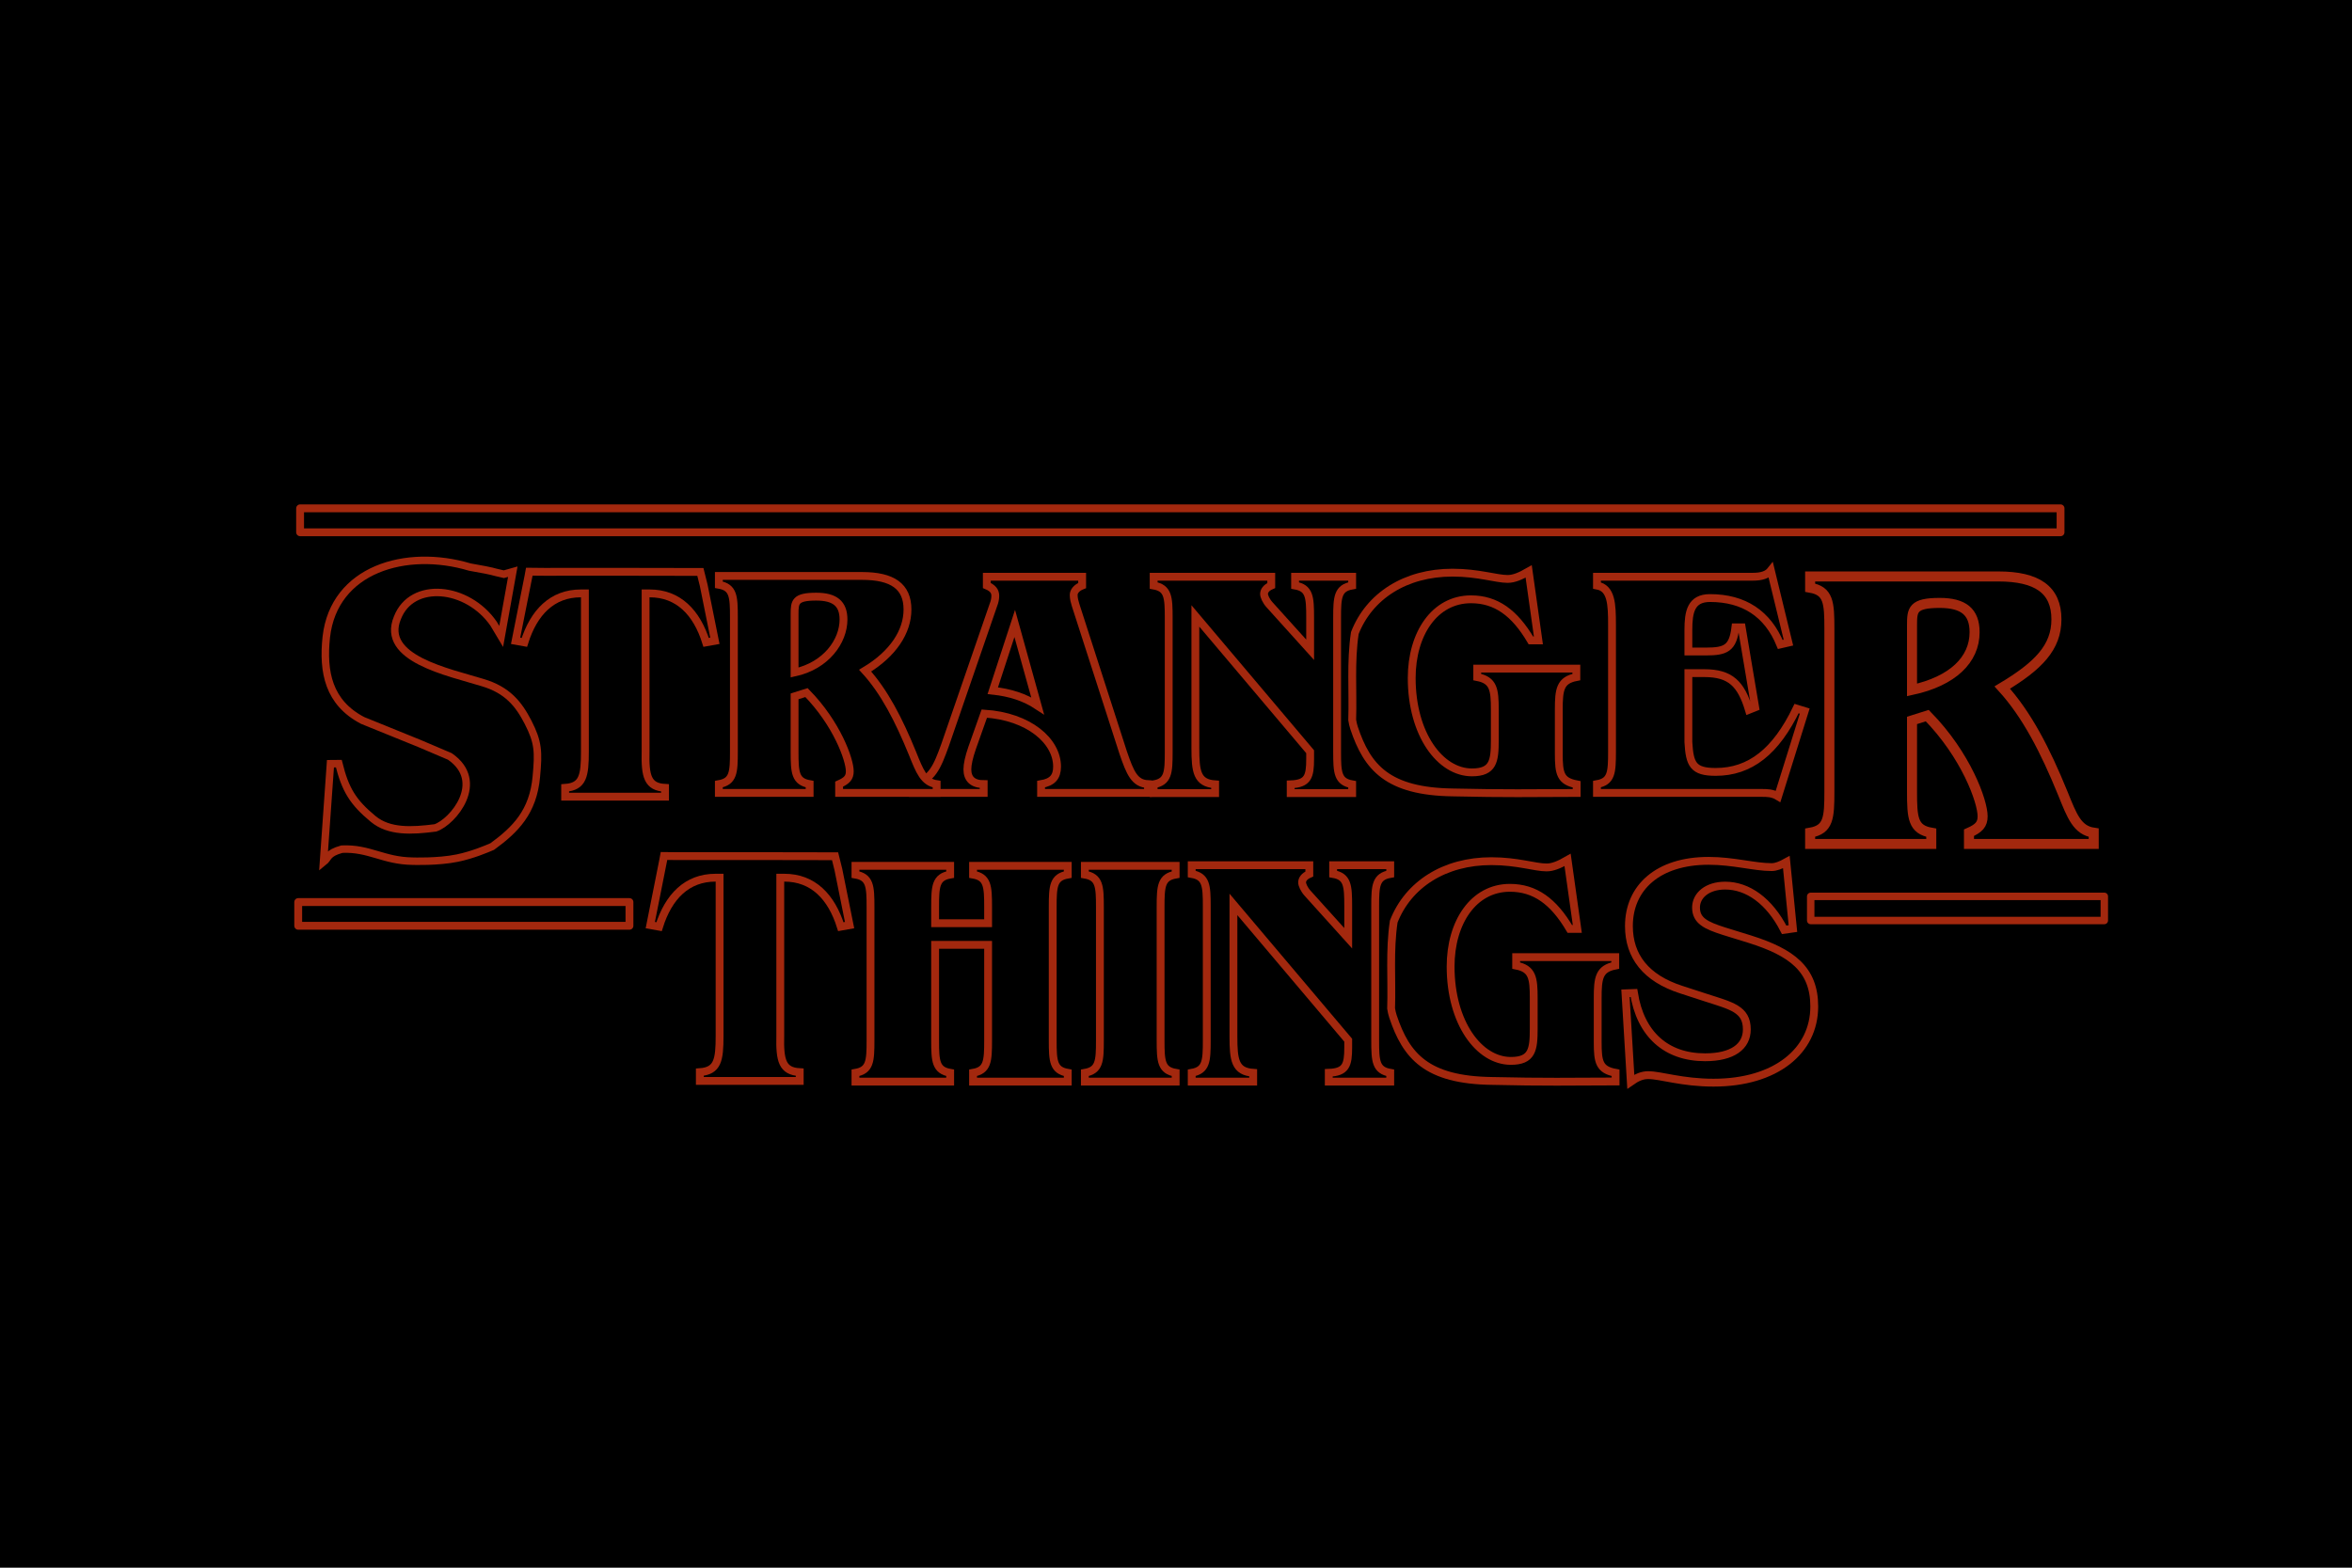
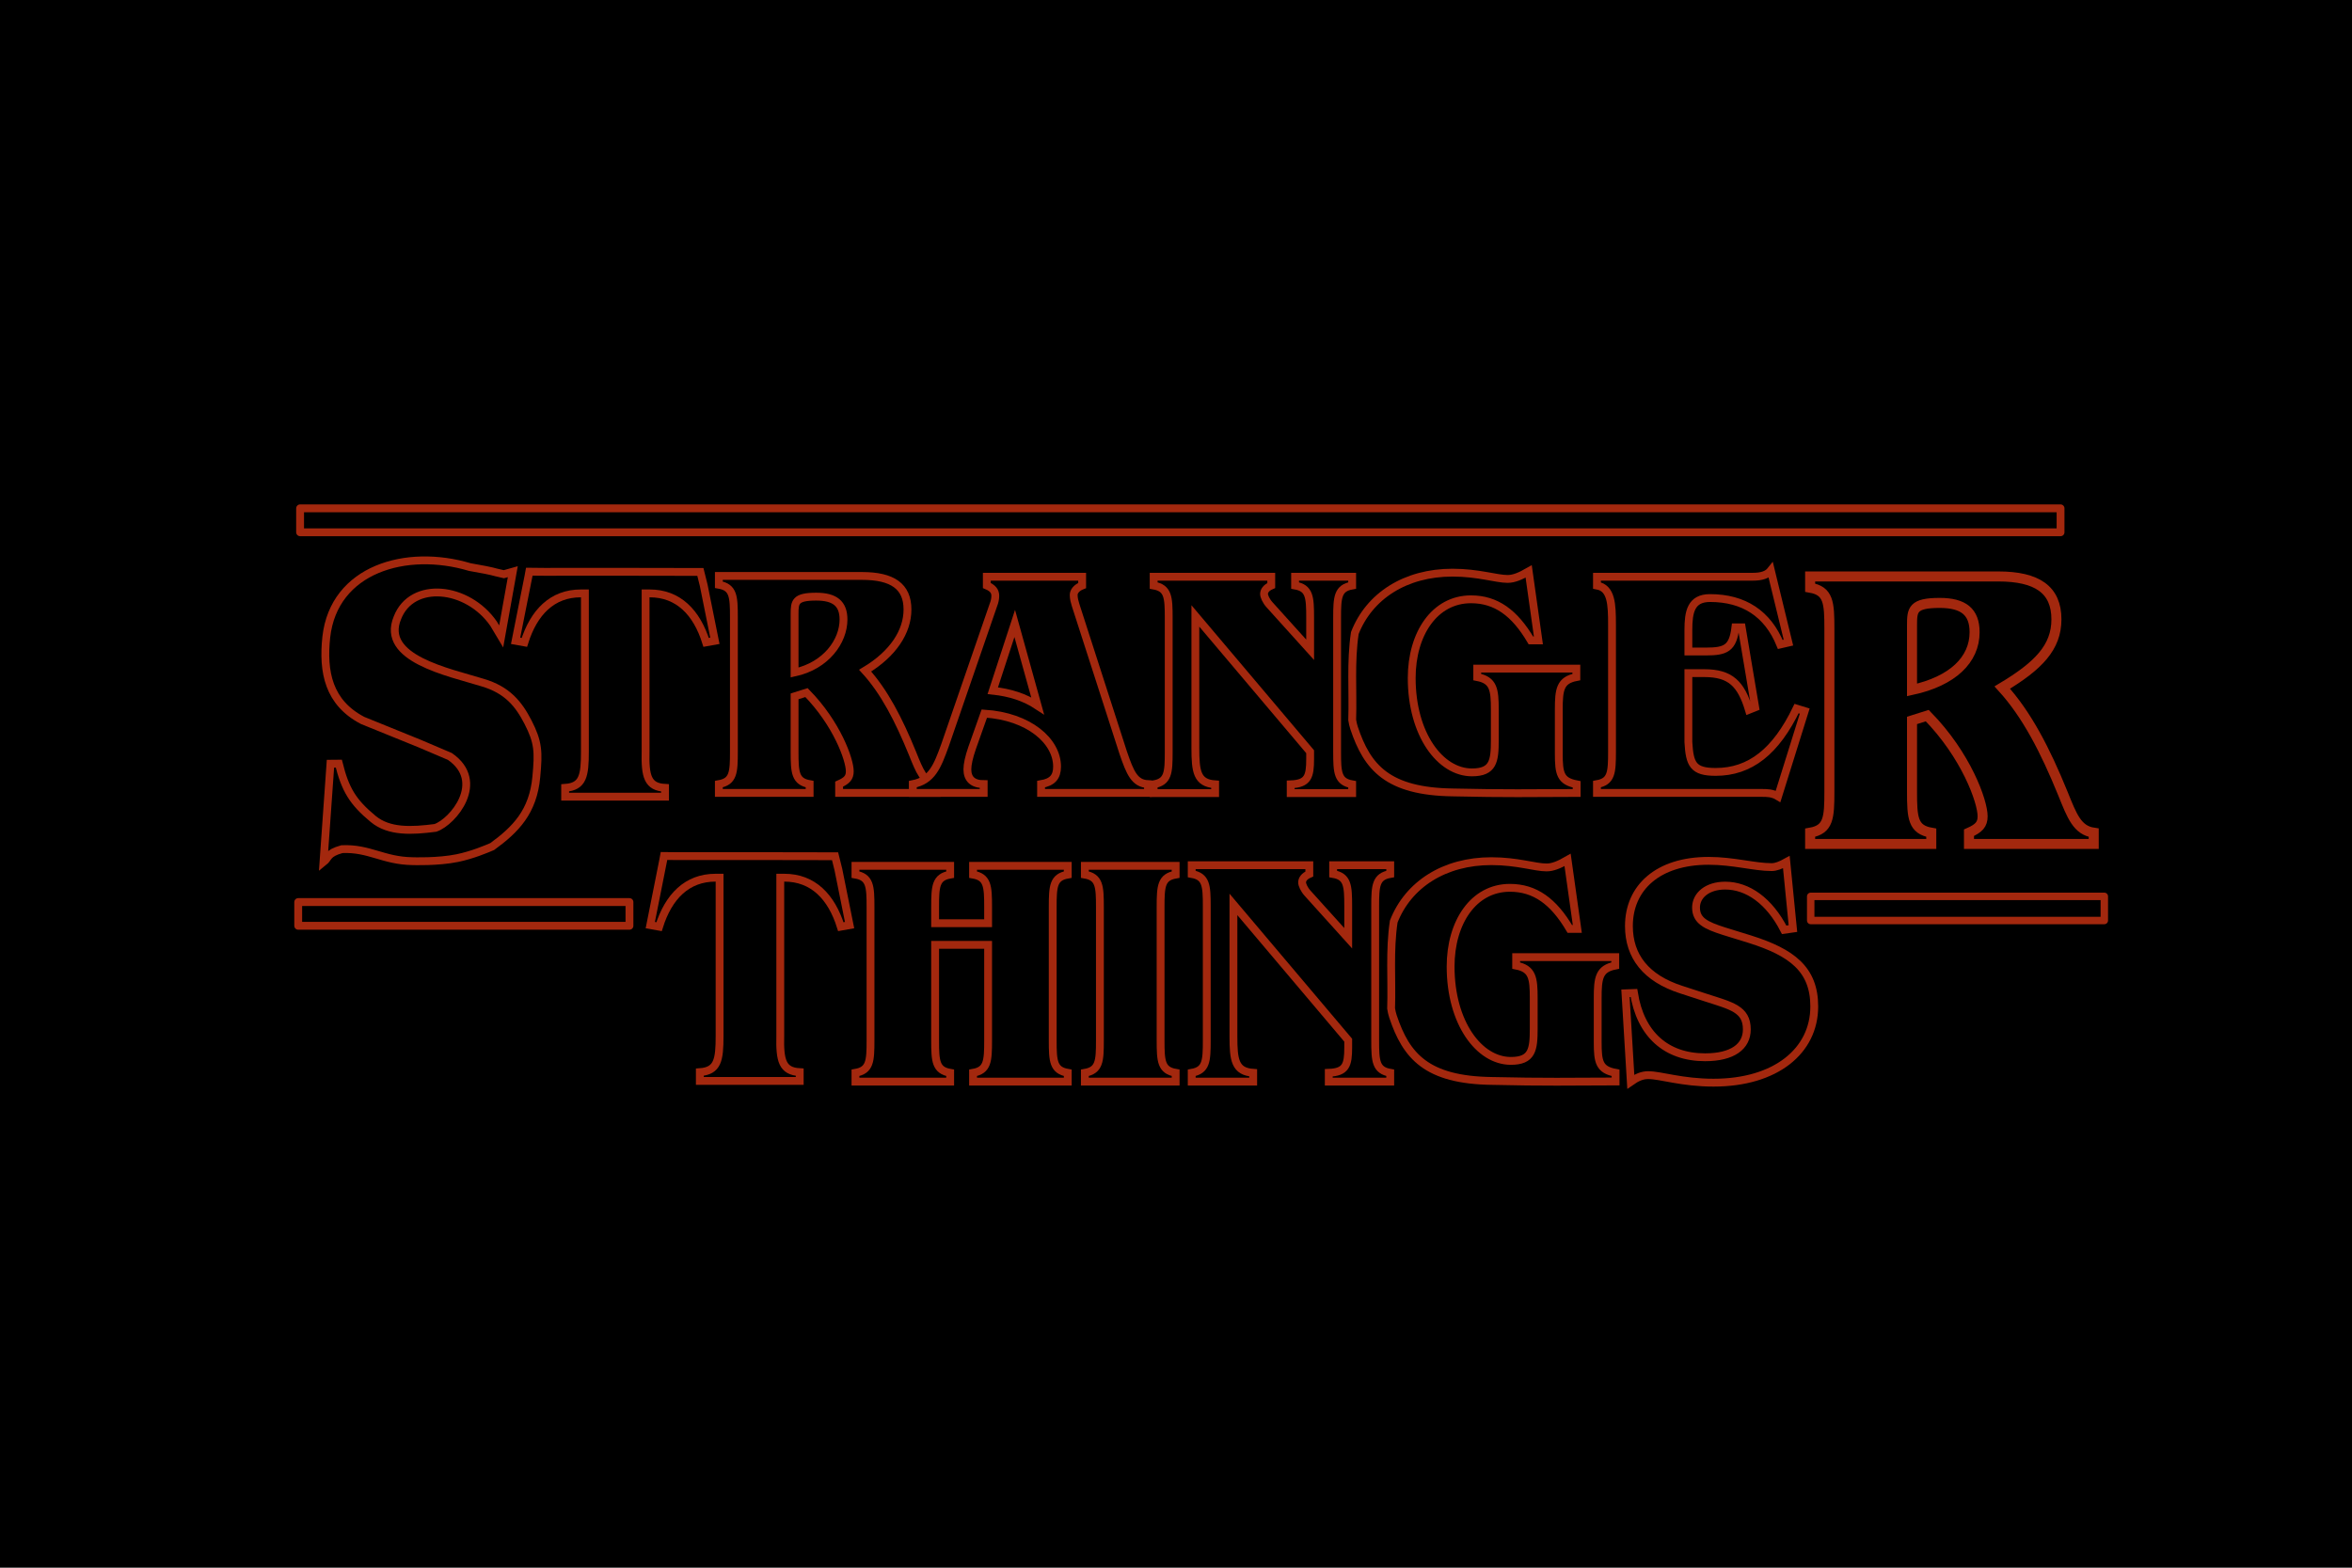
- <svg xmlns="http://www.w3.org/2000/svg" id="svg13" version="1.1" viewBox="0 0 1200 800">
+ <svg xmlns="http://www.w3.org/2000/svg" id="title" viewBox="0 0 1200 800">
  <g id="bgLayer">
    <rect id="bg" width="1200" height="800" />
  </g>
-   <rect id="rect4" class="box" x="923.83" y="457.42" width="149.8" height="12.317" fill="none" stroke="#a3280e" stroke-linecap="round" stroke-linejoin="round" stroke-width="3.797" />
-   <rect id="rect6" class="box" x="153.11" y="259.4" width="898.19" height="12.222" fill="none" stroke="#a3280e" stroke-linecap="round" stroke-linejoin="round" stroke-width="4" />
-   <rect id="rect8" class="box" x="152.15" y="460.32" width="169" height="12.114" fill="none" stroke="#a3280e" stroke-linecap="round" stroke-linejoin="round" stroke-width="4" />
-   <path id="path21" d="m288.34 406.53h50.96v-4.48c-8.8-0.48-10.237-5.764-9.92-18.56v-80.68h2.08c14.56 0 24 9.64 28.8 25l4.48-0.8-5.712-28.349-1.693-6.798c-26.363-0.112-52.492-0.053-79.715-0.053-2.502 0-4.205-4e-3 -7.571-0.066l-0.437 2.362-6.552 32.904 4.48 0.8c4.8-15.36 14.24-25 28.8-25h2.08v80.68c0 12.32-0.96 17.92-10.08 18.56z" stroke="#a3280e" stroke-width="4" />
-   <path id="path25" d="m506.84 308.71-24.64 71.44c-4 11.04-6.72 18.08-16.48 20v4.48h36.16v-4.48c-5.44 0-8.32-2.56-8.32-7.52 0-2.56 0.8-6.24 2.4-10.88l6.24-17.6c22.88 1.44 37.12 14.08 37.12 27.04 0 5.28-2.4 8-8.16 8.96v4.48h54.56v-4.48c-6.88-0.32-9.12-5.76-12.64-16l-24.32-75.44c-0.48-1.6-0.96-3.2-0.96-5.12 0-1.76 1.44-3.68 4.32-4.8v-4.48h-48.64v4.48c3.04 1.28 4.32 2.88 4.32 5.28 0 1.44-0.32 3.04-0.96 4.64zm-0.32 43.76 11.2-34.32 11.68 42c-6.56-4.32-13.92-6.72-22.88-7.68z" stroke="#a3280e" stroke-width="4" />
-   <path id="path23" d="m366.76 404.63h46.32v-4.48c-7.36-1.28-7.68-5.92-7.68-16.48v-28.32l6.08-1.92c15.52 15.84 22.08 34.24 22.08 40.16 0 3.2-1.44 4.8-5.44 6.56v4.48h49.76v-4.48c-6.56-0.96-8.64-6.56-12.32-15.68-7.04-17.28-14.4-31.52-24.16-42.24 14.4-8.64 21.6-20 21.6-31.2 0-11.84-7.68-17.12-23.2-17.12h-73.04v4.48c7.36 1.28 7.68 5.92 7.68 16.48v68.8c0 10.56-0.32 15.2-7.68 16.48zm38.64-61.44v-29.92c0-6.08 0.32-8.8 11.04-8.8 9.44 0 13.92 3.52 13.92 11.68 0 11.04-8.8 23.52-24.96 27.04z" stroke="#a3280e" stroke-width="4" />
-   <path id="path27" d="m596.28 315.27v68.5c0 10.56-0.32 15.2-7.68 16.48v4.48h31.36v-4.48c-9.28-0.64-10.08-6.56-10.08-18.56v-67.38l58.56 69.3v3.68c0 8.96-1.12 12.64-9.92 12.96v4.48h31.36v-4.48c-7.36-1.28-7.68-5.92-7.68-16.48v-68.5c0-10.56 0.32-15.2 7.68-16.48v-4.48h-29.12v4.48c7.36 1.28 7.68 5.92 7.68 16.48v16.32l-20.64-22.88c-1.92-2.08-2.88-4.48-2.88-5.6 0-1.6 1.12-3.2 3.68-4.32v-4.48h-60v4.48c7.36 1.28 7.68 5.92 7.68 16.48z" stroke="#a3280e" stroke-width="4" />
-   <path id="path29" d="m762.66 362.15v15.52c0 10.72-0.8 16.48-11.68 16.48-16.16 0-30.72-19.36-30.72-48.16 0-22.56 11.68-40.16 30.24-40.16 12.8 0 22.24 6.88 30.56 20.96h3.84l-4.96-35.2c-4.16 2.4-7.52 3.84-10.72 3.84-5.92 0-14.88-3.2-28.16-3.2-23.964 0-42.424 11.871-49.823 30.809-2.227 14.868-0.859 29.566-1.34 44.36 0.22 1.399 0.528 2.801 0.958 4.087 6.746 20.175 17.091 32.451 50.531 32.898 25.898 0.609 40.802 0.356 63.041 0.27v-4.401c-8.32-1.6-9.127-5.463-9.127-15.703v-22.4c0-10.24 0.64-15.04 8.96-16.64v-4.32h-50.56v4.32c8.32 1.6 8.96 6.4 8.96 16.64z" stroke="#a3280e" stroke-width="4" />
-   <path id="path31" d="m814.78 404.63h83.92c2.88 0 5.6 0 8.48 1.76l13.6-43.52-4.16-1.28c-10.56 21.92-23.68 32.32-41.28 32.32-11.52 0-13.276-3.858-13.92-15.2v-35.2h8.16c13.28 0 18.72 5.44 22.72 18.72l3.2-1.28-6.88-40.8h-3.2c-1.28 10.72-4.96 12.32-15.04 12.32h-8.96v-11.04c0-9.12 1.28-16.24 11.04-16.24 17.28 0 29.44 8 35.84 23.68l4.16-0.96-8.96-36.8c-1.76 2.24-4.8 3.2-9.12 3.2h-79.6v4.48c7.36 1.28 7.68 9.52 7.68 20.08v64.8c0 10.56-0.32 15.2-7.68 16.48z" stroke="#a3280e" stroke-width="4" />
-   <path id="path33" d="m923.54 430.67h61.805v-5.73c-9.414-1.637-9.824-7.572-9.824-21.079v-36.224l7.777-2.456c19.852 20.261 28.242 43.796 28.242 51.368 0 4.093-1.842 6.14-6.957 8.391v5.73h63.646v-5.73c-8.393-1.228-11.05-8.391-15.76-20.056-9.002-22.103-18.418-40.317-30.9-54.028 18.418-11.052 27.627-20.466 27.627-34.791 0-15.144-9.822-21.898-29.675-21.898h-95.982v5.73c9.414 1.637 9.823 7.572 9.823 21.079v82.885c0 13.507-0.409 19.442-9.823 21.079zm51.982-78.587v-33.154c0-7.777 0.409-11.256 14.121-11.256 12.075 0 17.804 4.502 17.804 14.94 0 14.121-11.255 24.968-31.925 29.47z" stroke="#a3280e" stroke-width="5.116" />
-   <path id="path56" d="m477.1 482.15h27.04v48.84c0 10.56-0.32 15.2-7.68 16.48v4.48h48.32v-4.48c-7.36-1.28-7.68-5.92-7.68-16.48v-68.2c0-10.56 0.32-15.2 7.68-16.48v-4.48h-48.32v4.48c7.36 1.28 7.68 5.92 7.68 16.48v8.32h-27.04v-8.32c0-10.56 0.32-15.2 7.68-16.48v-4.48h-48.32v4.48c7.36 1.28 7.68 5.92 7.68 16.48v68.2c0 10.56-0.32 15.2-7.68 16.48v4.48h48.32v-4.48c-7.36-1.28-7.68-5.92-7.68-16.48z" stroke="#a3280e" stroke-width="4" />
-   <path id="path21-3" d="m357.06 551.61h50.96v-4.48c-8.8-0.48-10.237-5.764-9.92-18.56v-80.68h2.08c14.56 0 24 9.64 28.8 25l4.48-0.8-5.712-28.349-1.693-6.798c-26.363-0.112-52.492-0.053-79.715-0.053-2.502 0-4.205-4e-3 -7.571-0.066l-0.437 2.362-6.552 32.904 4.48 0.8c4.8-15.36 14.24-25 28.8-25h2.08v80.68c0 12.32-0.96 17.92-10.08 18.56z" stroke="#a3280e" stroke-width="4" />
-   <path id="path58" d="m553.5 551.95h46.32v-4.48c-7.36-1.28-7.68-5.92-7.68-16.48v-68.2c0-10.56 0.32-15.2 7.68-16.48v-4.48h-46.32v4.48c7.36 1.28 7.68 5.92 7.68 16.48v68.2c0 10.56-0.32 15.2-7.68 16.48z" stroke="#a3280e" stroke-width="4" />
-   <path id="path64" d="m892.84 479.29-13.44-4.16c-8.96-2.88-14.08-5.28-14.08-12 0-6.24 5.76-11.2 14.88-11.2 11.52 0 22.56 7.84 30.08 22.56l4.48-0.64-3.36-33.92c-2.88 1.6-5.28 2.56-7.52 2.56-8.8 0-19.52-3.2-32.16-3.2-25.92 0-40.64 13.76-40.64 33.28 0 15.52 8.8 26.64 26.56 32.4l12.8 4.16c12.8 4.16 20.8 5.76 20.8 16.16 0 8.8-7.36 14.24-21.28 14.24-19.84 0-32.96-11.68-36.32-32.8l-4.32 0.16 2.72 45.12c3.2-2.24 5.76-3.36 8.96-3.36 6.24 0 17.12 3.84 33.28 3.84 31.68 0 51.36-16.16 51.36-38.88 0-19.04-11.52-27.6-32.8-34.32z" stroke="#a3280e" stroke-width="4" />
-   <path id="path15623" d="m168.6 389.73-3.558 50.234c2.807-2.219 1.656-4.497 9.422-6.643 13.99-0.619 21.083 5.941 36.038 6.137 0 0 12.947 0.483 22.858-1.572 7.749-1.606 14.891-4.661 17.774-5.886 11.871-8.655 20.885-17.656 22.51-35.666 1.183-12.651 1.045-17.521-4.253-27.82-4.713-9.121-10.409-16.446-23.246-20.213-17.3-5.347-51.99-12.243-43.401-32.989 7.4-19.136 35.827-16.226 49.092 2.976l3.87 6.491 5.927-33.042-4.565 1.288c-8.216-1.795-2.46-0.982-17.384-3.653-32.461-9.714-69.306 1.012-73.206 35.702-1.922 17.924 1.196 33.528 18.543 42.58l29.065 11.788 15.453 6.587c18.582 12.844 1.599 33.376-7.379 36.442-12.137 1.584-23.641 2.138-31.72-4.521-10.455-8.628-14.277-15.036-17.572-28.26z" fill="none" stroke="#a3280e" stroke-width="3.819" />
-   <path id="path29-6" d="m782.51 509.38v15.52c0 10.72-0.8 16.48-11.68 16.48-16.16 0-30.72-19.36-30.72-48.16 0-22.56 11.68-40.16 30.24-40.16 12.8 0 22.24 6.88 30.56 20.96h3.84l-4.96-35.2c-4.16 2.4-7.52 3.84-10.72 3.84-5.92 0-14.88-3.2-28.16-3.2-23.964 0-42.424 11.871-49.823 30.809-2.227 14.868-0.859 29.566-1.34 44.36 0.22 1.399 0.528 2.801 0.958 4.087 6.746 20.175 17.091 32.451 50.531 32.898 25.898 0.609 40.802 0.356 63.041 0.27v-4.401c-8.32-1.6-9.127-5.463-9.127-15.703v-22.4c0-10.24 0.64-15.04 8.96-16.64v-4.32h-50.56v4.32c8.32 1.6 8.96 6.4 8.96 16.64z" stroke="#a3280e" stroke-width="4" />
-   <path id="path27-7" d="m615.7 462.48v68.5c0 10.56-0.32 15.2-7.68 16.48v4.48h31.36v-4.48c-9.28-0.64-10.08-6.56-10.08-18.56v-67.38l58.56 69.3v3.68c0 8.96-1.12 12.64-9.92 12.96v4.48h31.36v-4.48c-7.36-1.28-7.68-5.92-7.68-16.48v-68.5c0-10.56 0.32-15.2 7.68-16.48v-4.48h-29.12v4.48c7.36 1.28 7.68 5.92 7.68 16.48v16.32l-20.64-22.88c-1.92-2.08-2.88-4.48-2.88-5.6 0-1.6 1.12-3.2 3.68-4.32v-4.48h-60v4.48c7.36 1.28 7.68 5.92 7.68 16.48z" stroke="#a3280e" stroke-width="4" />
+   <rect id="top-box" class="box" x="153.11" y="259.4" width="898.19" height="12.222" fill="none" stroke="#a3280e" stroke-linecap="round" stroke-linejoin="round" stroke-width="4" />
+   <rect id="bottom-left-box" class="box" x="152.15" y="460.32" width="169" height="12.114" fill="none" stroke="#a3280e" stroke-linecap="round" stroke-linejoin="round" stroke-width="4" />
+   <rect id="bottom-right-box" class="box" x="923.83" y="457.42" width="149.8" height="12.317" fill="none" stroke="#a3280e" stroke-linecap="round" stroke-linejoin="round" stroke-width="3.797" />
+   <path id="word1-s" d="m168.6 389.73-3.558 50.234c2.807-2.219 1.656-4.497 9.422-6.643 13.99-0.619 21.083 5.941 36.038 6.137 0 0 12.947 0.483 22.858-1.572 7.749-1.606 14.891-4.661 17.774-5.886 11.871-8.655 20.885-17.656 22.51-35.666 1.183-12.651 1.045-17.521-4.253-27.82-4.713-9.121-10.409-16.446-23.246-20.213-17.3-5.347-51.99-12.243-43.401-32.989 7.4-19.136 35.827-16.226 49.092 2.976l3.87 6.491 5.927-33.042-4.565 1.288c-8.216-1.795-2.46-0.982-17.384-3.653-32.461-9.714-69.306 1.012-73.206 35.702-1.922 17.924 1.196 33.528 18.543 42.58l29.065 11.788 15.453 6.587c18.582 12.844 1.599 33.376-7.379 36.442-12.137 1.584-23.641 2.138-31.72-4.521-10.455-8.628-14.277-15.036-17.572-28.26z" fill="none" stroke="#a3280e" stroke-width="4" />
+   <path id="word1-t" d="m288.34 406.53h50.96v-4.48c-8.8-0.48-10.237-5.764-9.92-18.56v-80.68h2.08c14.56 0 24 9.64 28.8 25l4.48-0.8-5.712-28.349-1.693-6.798c-26.363-0.112-52.492-0.053-79.715-0.053-2.502 0-4.205-4e-3 -7.571-0.066l-0.437 2.362-6.552 32.904 4.48 0.8c4.8-15.36 14.24-25 28.8-25h2.08v80.68c0 12.32-0.96 17.92-10.08 18.56z" stroke="#a3280e" stroke-width="4" />
+   <path id="word1-r1" d="m366.76 404.63h46.32v-4.48c-7.36-1.28-7.68-5.92-7.68-16.48v-28.32l6.08-1.92c15.52 15.84 22.08 34.24 22.08 40.16 0 3.2-1.44 4.8-5.44 6.56v4.48h49.76v-4.48c-6.56-0.96-8.64-6.56-12.32-15.68-7.04-17.28-14.4-31.52-24.16-42.24 14.4-8.64 21.6-20 21.6-31.2 0-11.84-7.68-17.12-23.2-17.12h-73.04v4.48c7.36 1.28 7.68 5.92 7.68 16.48v68.8c0 10.56-0.32 15.2-7.68 16.48zm38.64-61.44v-29.92c0-6.08 0.32-8.8 11.04-8.8 9.44 0 13.92 3.52 13.92 11.68 0 11.04-8.8 23.52-24.96 27.04z" stroke="#a3280e" stroke-width="4" />
+   <path id="word1-a" d="m506.84 308.71-24.64 71.44c-4 11.04-6.72 18.08-16.48 20v4.48h36.16v-4.48c-5.44 0-8.32-2.56-8.32-7.52 0-2.56 0.8-6.24 2.4-10.88l6.24-17.6c22.88 1.44 37.12 14.08 37.12 27.04 0 5.28-2.4 8-8.16 8.96v4.48h54.56v-4.48c-6.88-0.32-9.12-5.76-12.64-16l-24.32-75.44c-0.48-1.6-0.96-3.2-0.96-5.12 0-1.76 1.44-3.68 4.32-4.8v-4.48h-48.64v4.48c3.04 1.28 4.32 2.88 4.32 5.28 0 1.44-0.32 3.04-0.96 4.64zm-0.32 43.76 11.2-34.32 11.68 42c-6.56-4.32-13.92-6.72-22.88-7.68z" stroke="#a3280e" stroke-width="4" />
+   <path id="word1-n" d="m596.28 315.27v68.5c0 10.56-0.32 15.2-7.68 16.48v4.48h31.36v-4.48c-9.28-0.64-10.08-6.56-10.08-18.56v-67.38l58.56 69.3v3.68c0 8.96-1.12 12.64-9.92 12.96v4.48h31.36v-4.48c-7.36-1.28-7.68-5.92-7.68-16.48v-68.5c0-10.56 0.32-15.2 7.68-16.48v-4.48h-29.12v4.48c7.36 1.28 7.68 5.92 7.68 16.48v16.32l-20.64-22.88c-1.92-2.08-2.88-4.48-2.88-5.6 0-1.6 1.12-3.2 3.68-4.32v-4.48h-60v4.48c7.36 1.28 7.68 5.92 7.68 16.48z" stroke="#a3280e" stroke-width="4" />
+   <path id="word1-g" d="m762.66 362.15v15.52c0 10.72-0.8 16.48-11.68 16.48-16.16 0-30.72-19.36-30.72-48.16 0-22.56 11.68-40.16 30.24-40.16 12.8 0 22.24 6.88 30.56 20.96h3.84l-4.96-35.2c-4.16 2.4-7.52 3.84-10.72 3.84-5.92 0-14.88-3.2-28.16-3.2-23.964 0-42.424 11.871-49.823 30.809-2.227 14.868-0.859 29.566-1.34 44.36 0.22 1.399 0.528 2.801 0.958 4.087 6.746 20.175 17.091 32.451 50.531 32.898 25.898 0.609 40.802 0.356 63.041 0.27v-4.401c-8.32-1.6-9.127-5.463-9.127-15.703v-22.4c0-10.24 0.64-15.04 8.96-16.64v-4.32h-50.56v4.32c8.32 1.6 8.96 6.4 8.96 16.64z" stroke="#a3280e" stroke-width="4" />
+   <path id="word1-e" d="m814.78 404.63h83.92c2.88 0 5.6 0 8.48 1.76l13.6-43.52-4.16-1.28c-10.56 21.92-23.68 32.32-41.28 32.32-11.52 0-13.276-3.858-13.92-15.2v-35.2h8.16c13.28 0 18.72 5.44 22.72 18.72l3.2-1.28-6.88-40.8h-3.2c-1.28 10.72-4.96 12.32-15.04 12.32h-8.96v-11.04c0-9.12 1.28-16.24 11.04-16.24 17.28 0 29.44 8 35.84 23.68l4.16-0.96-8.96-36.8c-1.76 2.24-4.8 3.2-9.12 3.2h-79.6v4.48c7.36 1.28 7.68 9.52 7.68 20.08v64.8c0 10.56-0.32 15.2-7.68 16.48z" stroke="#a3280e" stroke-width="4" />
+   <path id="word1-r2" d="m923.54 430.67h61.805v-5.73c-9.414-1.637-9.824-7.572-9.824-21.079v-36.224l7.777-2.456c19.852 20.261 28.242 43.796 28.242 51.368 0 4.093-1.842 6.14-6.957 8.391v5.73h63.646v-5.73c-8.393-1.228-11.05-8.391-15.76-20.056-9.002-22.103-18.418-40.317-30.9-54.028 18.418-11.052 27.627-20.466 27.627-34.791 0-15.144-9.822-21.898-29.675-21.898h-95.982v5.73c9.414 1.637 9.823 7.572 9.823 21.079v82.885c0 13.507-0.409 19.442-9.823 21.079zm51.982-78.587v-33.154c0-7.777 0.409-11.256 14.121-11.256 12.075 0 17.804 4.502 17.804 14.94 0 14.121-11.255 24.968-31.925 29.47z" stroke="#a3280e" stroke-width="5.116" />
+   <path id="word2-t" d="m357.06 551.61h50.96v-4.48c-8.8-0.48-10.237-5.764-9.92-18.56v-80.68h2.08c14.56 0 24 9.64 28.8 25l4.48-0.8-5.712-28.349-1.693-6.798c-26.363-0.112-52.492-0.053-79.715-0.053-2.502 0-4.205-4e-3 -7.571-0.066l-0.437 2.362-6.552 32.904 4.48 0.8c4.8-15.36 14.24-25 28.8-25h2.08v80.68c0 12.32-0.96 17.92-10.08 18.56z" stroke="#a3280e" stroke-width="4" />
+   <path id="word2-h" d="m477.1 482.15h27.04v48.84c0 10.56-0.32 15.2-7.68 16.48v4.48h48.32v-4.48c-7.36-1.28-7.68-5.92-7.68-16.48v-68.2c0-10.56 0.32-15.2 7.68-16.48v-4.48h-48.32v4.48c7.36 1.28 7.68 5.92 7.68 16.48v8.32h-27.04v-8.32c0-10.56 0.32-15.2 7.68-16.48v-4.48h-48.32v4.48c7.36 1.28 7.68 5.92 7.68 16.48v68.2c0 10.56-0.32 15.2-7.68 16.48v4.48h48.32v-4.48c-7.36-1.28-7.68-5.92-7.68-16.48z" stroke="#a3280e" stroke-width="4" />
+   <path id="word2-i" d="m553.5 551.95h46.32v-4.48c-7.36-1.28-7.68-5.92-7.68-16.48v-68.2c0-10.56 0.32-15.2 7.68-16.48v-4.48h-46.32v4.48c7.36 1.28 7.68 5.92 7.68 16.48v68.2c0 10.56-0.32 15.2-7.68 16.48z" stroke="#a3280e" stroke-width="4" />
+   <path id="word2-n" d="m615.7 462.48v68.5c0 10.56-0.32 15.2-7.68 16.48v4.48h31.36v-4.48c-9.28-0.64-10.08-6.56-10.08-18.56v-67.38l58.56 69.3v3.68c0 8.96-1.12 12.64-9.92 12.96v4.48h31.36v-4.48c-7.36-1.28-7.68-5.92-7.68-16.48v-68.5c0-10.56 0.32-15.2 7.68-16.48v-4.48h-29.12v4.48c7.36 1.28 7.68 5.92 7.68 16.48v16.32l-20.64-22.88c-1.92-2.08-2.88-4.48-2.88-5.6 0-1.6 1.12-3.2 3.68-4.32v-4.48h-60v4.48c7.36 1.28 7.68 5.92 7.68 16.48z" stroke="#a3280e" stroke-width="4" />
+   <path id="word2-g" d="m782.51 509.38v15.52c0 10.72-0.8 16.48-11.68 16.48-16.16 0-30.72-19.36-30.72-48.16 0-22.56 11.68-40.16 30.24-40.16 12.8 0 22.24 6.88 30.56 20.96h3.84l-4.96-35.2c-4.16 2.4-7.52 3.84-10.72 3.84-5.92 0-14.88-3.2-28.16-3.2-23.964 0-42.424 11.871-49.823 30.809-2.227 14.868-0.859 29.566-1.34 44.36 0.22 1.399 0.528 2.801 0.958 4.087 6.746 20.175 17.091 32.451 50.531 32.898 25.898 0.609 40.802 0.356 63.041 0.27v-4.401c-8.32-1.6-9.127-5.463-9.127-15.703v-22.4c0-10.24 0.64-15.04 8.96-16.64v-4.32h-50.56v4.32c8.32 1.6 8.96 6.4 8.96 16.64z" stroke="#a3280e" stroke-width="4" />
+   <path id="word2-s" d="m892.84 479.29-13.44-4.16c-8.96-2.88-14.08-5.28-14.08-12 0-6.24 5.76-11.2 14.88-11.2 11.52 0 22.56 7.84 30.08 22.56l4.48-0.64-3.36-33.92c-2.88 1.6-5.28 2.56-7.52 2.56-8.8 0-19.52-3.2-32.16-3.2-25.92 0-40.64 13.76-40.64 33.28 0 15.52 8.8 26.64 26.56 32.4l12.8 4.16c12.8 4.16 20.8 5.76 20.8 16.16 0 8.8-7.36 14.24-21.28 14.24-19.84 0-32.96-11.68-36.32-32.8l-4.32 0.16 2.72 45.12c3.2-2.24 5.76-3.36 8.96-3.36 6.24 0 17.12 3.84 33.28 3.84 31.68 0 51.36-16.16 51.36-38.88 0-19.04-11.52-27.6-32.8-34.32z" stroke="#a3280e" stroke-width="4" />
</svg>
